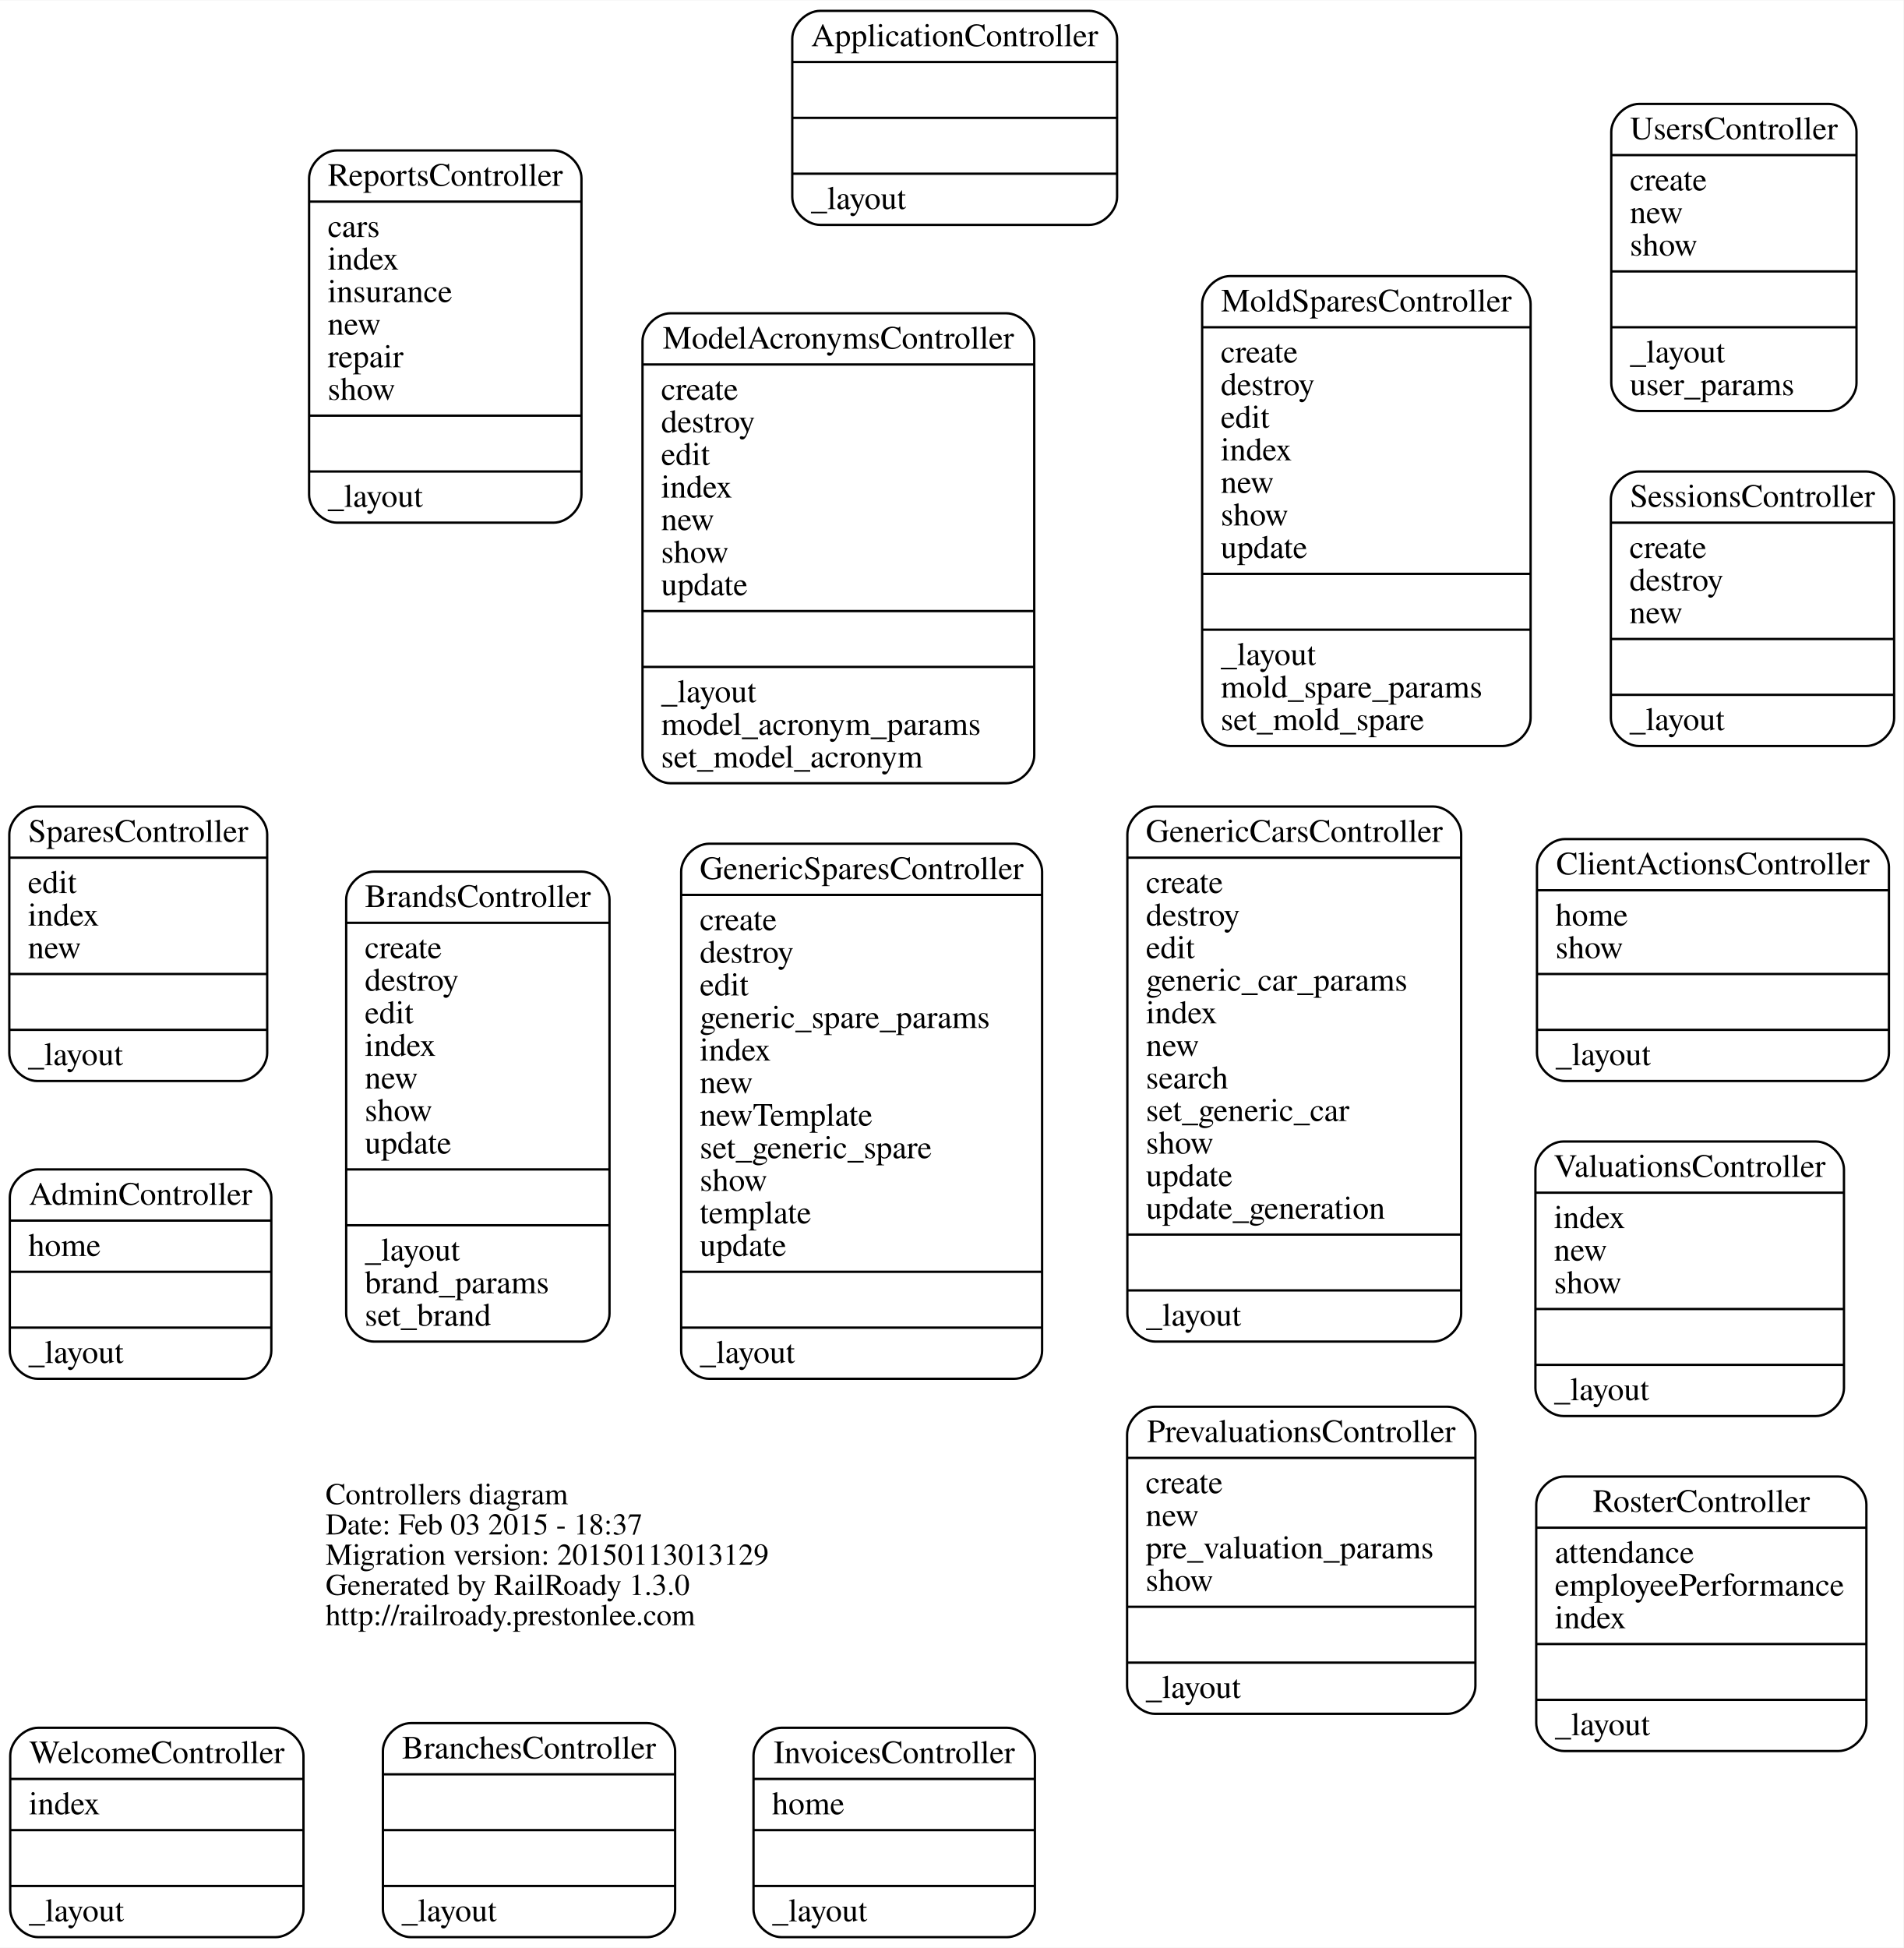
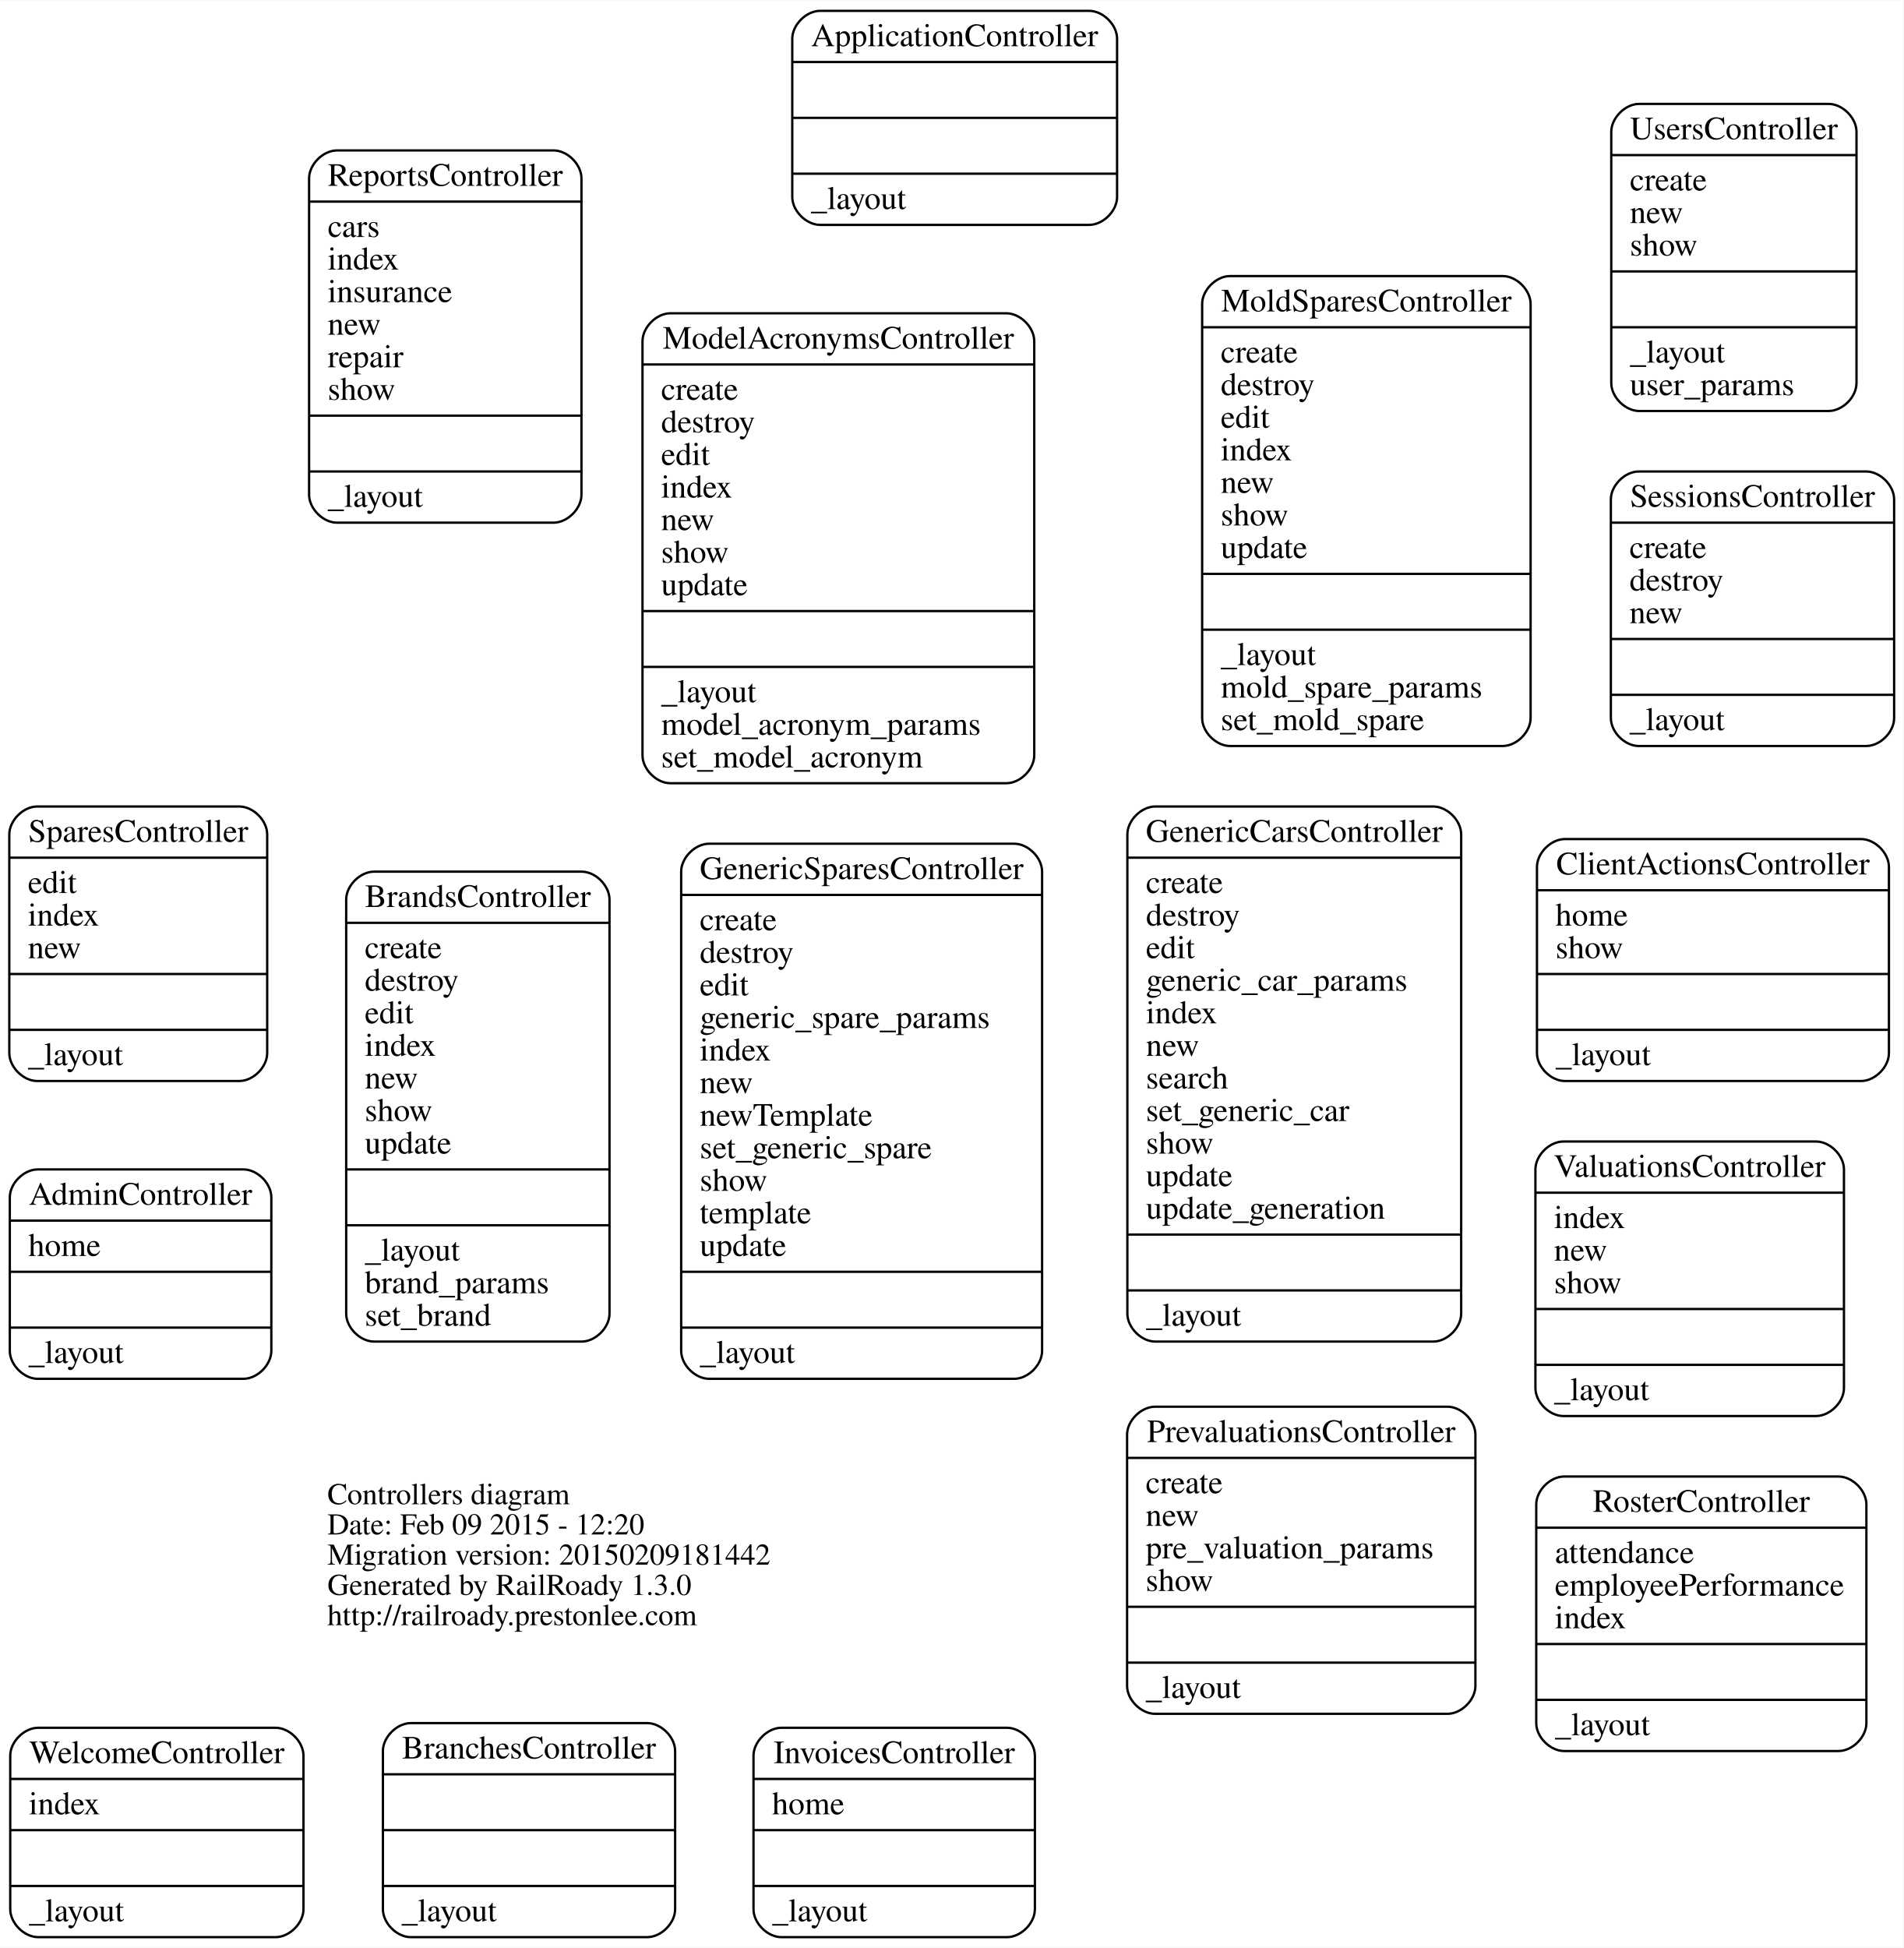
<svg xmlns="http://www.w3.org/2000/svg" width="818pt" height="837pt" viewBox="0.00 0.00 818.32 837.00">
  <g id="graph0" class="graph" transform="scale(1 1) rotate(0) translate(372.435 465.5)">
    <polygon fill="white" stroke="none" points="-372.435,371.5 -372.435,-465.5 445.89,-465.5 445.89,371.5 -372.435,371.5" />
    <g id="node1" class="node">
-       <text text-anchor="start" x="-232.45" y="180.9" font-family="Times,serif" font-size="13.00">Controllers diagram</text>
-       <text text-anchor="start" x="-232.45" y="193.9" font-family="Times,serif" font-size="13.00">Date: Feb 03 2015 - 18:37</text>
-       <text text-anchor="start" x="-232.45" y="206.9" font-family="Times,serif" font-size="13.00">Migration version: 20150113013129</text>
-       <text text-anchor="start" x="-232.45" y="219.9" font-family="Times,serif" font-size="13.00">Generated by RailRoady 1.3.0</text>
-       <text text-anchor="start" x="-232.45" y="232.9" font-family="Times,serif" font-size="13.00">http://railroady.prestonlee.com</text>
+       <text text-anchor="start" x="-231.688" y="180.9" font-family="Times,serif" font-size="13.00">Controllers diagram</text>
+       <text text-anchor="start" x="-231.688" y="193.9" font-family="Times,serif" font-size="13.00">Date: Feb 09 2015 - 12:20</text>
+       <text text-anchor="start" x="-231.688" y="206.9" font-family="Times,serif" font-size="13.00">Migration version: 20150209181442</text>
+       <text text-anchor="start" x="-231.688" y="219.9" font-family="Times,serif" font-size="13.00">Generated by RailRoady 1.3.0</text>
+       <text text-anchor="start" x="-231.688" y="232.9" font-family="Times,serif" font-size="13.00">http://railroady.prestonlee.com</text>
    </g>
    <g id="node2" class="node">
      <path fill="none" stroke="black" d="M-356.217,127C-356.217,127 -267.783,127 -267.783,127 -261.783,127 -255.783,121 -255.783,115 -255.783,115 -255.783,49 -255.783,49 -255.783,43 -261.783,37 -267.783,37 -267.783,37 -356.217,37 -356.217,37 -362.217,37 -368.217,43 -368.217,49 -368.217,49 -368.217,115 -368.217,115 -368.217,121 -362.217,127 -356.217,127" />
      <text text-anchor="middle" x="-312" y="52.2" font-family="Times,serif" font-size="14.00">AdminController</text>
      <polyline fill="none" stroke="black" points="-368.217,59 -255.783,59 " />
      <text text-anchor="start" x="-360.217" y="74.2" font-family="Times,serif" font-size="14.00">home</text>
      <polyline fill="none" stroke="black" points="-368.217,81 -255.783,81 " />
      <polyline fill="none" stroke="black" points="-368.217,105 -255.783,105 " />
      <text text-anchor="start" x="-360.217" y="120.2" font-family="Times,serif" font-size="14.00">_layout</text>
    </g>
    <g id="node3" class="node">
      <path fill="none" stroke="black" d="M-19.821,-369C-19.821,-369 95.821,-369 95.821,-369 101.821,-369 107.821,-375 107.821,-381 107.821,-381 107.821,-449 107.821,-449 107.821,-455 101.821,-461 95.821,-461 95.821,-461 -19.821,-461 -19.821,-461 -25.821,-461 -31.821,-455 -31.821,-449 -31.821,-449 -31.821,-381 -31.821,-381 -31.821,-375 -25.821,-369 -19.821,-369" />
      <text text-anchor="middle" x="38" y="-445.8" font-family="Times,serif" font-size="14.00">ApplicationController</text>
      <polyline fill="none" stroke="black" points="-31.821,-439 107.821,-439 " />
      <polyline fill="none" stroke="black" points="-31.821,-415 107.821,-415 " />
      <polyline fill="none" stroke="black" points="-31.821,-391 107.821,-391 " />
      <text text-anchor="start" x="-23.821" y="-375.8" font-family="Times,serif" font-size="14.00">_layout</text>
    </g>
    <g id="node4" class="node">
      <path fill="none" stroke="black" d="M-195.817,367C-195.817,367 -94.183,367 -94.183,367 -88.183,367 -82.183,361 -82.183,355 -82.183,355 -82.183,287 -82.183,287 -82.183,281 -88.183,275 -94.183,275 -94.183,275 -195.817,275 -195.817,275 -201.817,275 -207.817,281 -207.817,287 -207.817,287 -207.817,355 -207.817,355 -207.817,361 -201.817,367 -195.817,367" />
      <text text-anchor="middle" x="-145" y="290.2" font-family="Times,serif" font-size="14.00">BranchesController</text>
      <polyline fill="none" stroke="black" points="-207.817,297 -82.183,297 " />
      <polyline fill="none" stroke="black" points="-207.817,321 -82.183,321 " />
      <polyline fill="none" stroke="black" points="-207.817,345 -82.183,345 " />
      <text text-anchor="start" x="-199.817" y="360.2" font-family="Times,serif" font-size="14.00">_layout</text>
    </g>
    <g id="node5" class="node">
      <path fill="none" stroke="black" d="M-211.604,111C-211.604,111 -122.396,111 -122.396,111 -116.396,111 -110.396,105 -110.396,99 -110.396,99 -110.396,-79 -110.396,-79 -110.396,-85 -116.396,-91 -122.396,-91 -122.396,-91 -211.604,-91 -211.604,-91 -217.604,-91 -223.604,-85 -223.604,-79 -223.604,-79 -223.604,99 -223.604,99 -223.604,105 -217.604,111 -211.604,111" />
      <text text-anchor="middle" x="-167" y="-75.8" font-family="Times,serif" font-size="14.00">BrandsController</text>
      <polyline fill="none" stroke="black" points="-223.604,-69 -110.396,-69 " />
      <text text-anchor="start" x="-215.604" y="-53.8" font-family="Times,serif" font-size="14.00">create</text>
      <text text-anchor="start" x="-215.604" y="-39.8" font-family="Times,serif" font-size="14.00">destroy</text>
      <text text-anchor="start" x="-215.604" y="-25.8" font-family="Times,serif" font-size="14.00">edit</text>
      <text text-anchor="start" x="-215.604" y="-11.8" font-family="Times,serif" font-size="14.00">index</text>
      <text text-anchor="start" x="-215.604" y="2.2" font-family="Times,serif" font-size="14.00">new</text>
      <text text-anchor="start" x="-215.604" y="16.2" font-family="Times,serif" font-size="14.00">show</text>
      <text text-anchor="start" x="-215.604" y="30.2" font-family="Times,serif" font-size="14.00">update</text>
      <polyline fill="none" stroke="black" points="-223.604,37 -110.396,37 " />
      <polyline fill="none" stroke="black" points="-223.604,61 -110.396,61 " />
      <text text-anchor="start" x="-215.604" y="76.2" font-family="Times,serif" font-size="14.00">_layout</text>
      <text text-anchor="start" x="-215.604" y="90.2" font-family="Times,serif" font-size="14.00">brand_params</text>
      <text text-anchor="start" x="-215.604" y="104.2" font-family="Times,serif" font-size="14.00">set_brand</text>
    </g>
    <g id="node6" class="node">
      <path fill="none" stroke="black" d="M300.341,-1C300.341,-1 427.659,-1 427.659,-1 433.659,-1 439.659,-7 439.659,-13 439.659,-13 439.659,-93 439.659,-93 439.659,-99 433.659,-105 427.659,-105 427.659,-105 300.341,-105 300.341,-105 294.341,-105 288.341,-99 288.341,-93 288.341,-93 288.341,-13 288.341,-13 288.341,-7 294.341,-1 300.341,-1" />
      <text text-anchor="middle" x="364" y="-89.8" font-family="Times,serif" font-size="14.00">ClientActionsController</text>
      <polyline fill="none" stroke="black" points="288.341,-83 439.659,-83 " />
      <text text-anchor="start" x="296.341" y="-67.8" font-family="Times,serif" font-size="14.00">home</text>
      <text text-anchor="start" x="296.341" y="-53.8" font-family="Times,serif" font-size="14.00">show</text>
      <polyline fill="none" stroke="black" points="288.341,-47 439.659,-47 " />
      <polyline fill="none" stroke="black" points="288.341,-23 439.659,-23 " />
      <text text-anchor="start" x="296.341" y="-7.8" font-family="Times,serif" font-size="14.00">_layout</text>
    </g>
    <g id="node7" class="node">
      <path fill="none" stroke="black" d="M124.245,111C124.245,111 243.755,111 243.755,111 249.755,111 255.755,105 255.755,99 255.755,99 255.755,-107 255.755,-107 255.755,-113 249.755,-119 243.755,-119 243.755,-119 124.245,-119 124.245,-119 118.245,-119 112.245,-113 112.245,-107 112.245,-107 112.245,99 112.245,99 112.245,105 118.245,111 124.245,111" />
      <text text-anchor="middle" x="184" y="-103.8" font-family="Times,serif" font-size="14.00">GenericCarsController</text>
      <polyline fill="none" stroke="black" points="112.245,-97 255.755,-97 " />
      <text text-anchor="start" x="120.245" y="-81.8" font-family="Times,serif" font-size="14.00">create</text>
      <text text-anchor="start" x="120.245" y="-67.8" font-family="Times,serif" font-size="14.00">destroy</text>
      <text text-anchor="start" x="120.245" y="-53.8" font-family="Times,serif" font-size="14.00">edit</text>
      <text text-anchor="start" x="120.245" y="-39.8" font-family="Times,serif" font-size="14.00">generic_car_params</text>
      <text text-anchor="start" x="120.245" y="-25.8" font-family="Times,serif" font-size="14.00">index</text>
      <text text-anchor="start" x="120.245" y="-11.8" font-family="Times,serif" font-size="14.00">new</text>
      <text text-anchor="start" x="120.245" y="2.2" font-family="Times,serif" font-size="14.00">search</text>
      <text text-anchor="start" x="120.245" y="16.2" font-family="Times,serif" font-size="14.00">set_generic_car</text>
      <text text-anchor="start" x="120.245" y="30.2" font-family="Times,serif" font-size="14.00">show</text>
      <text text-anchor="start" x="120.245" y="44.2" font-family="Times,serif" font-size="14.00">update</text>
      <text text-anchor="start" x="120.245" y="58.2" font-family="Times,serif" font-size="14.00">update_generation</text>
      <polyline fill="none" stroke="black" points="112.245,65 255.755,65 " />
      <polyline fill="none" stroke="black" points="112.245,89 255.755,89 " />
      <text text-anchor="start" x="120.245" y="104.2" font-family="Times,serif" font-size="14.00">_layout</text>
    </g>
    <g id="node8" class="node">
      <path fill="none" stroke="black" d="M-67.586,127C-67.586,127 63.586,127 63.586,127 69.586,127 75.586,121 75.586,115 75.586,115 75.586,-91 75.586,-91 75.586,-97 69.586,-103 63.586,-103 63.586,-103 -67.586,-103 -67.586,-103 -73.586,-103 -79.586,-97 -79.586,-91 -79.586,-91 -79.586,115 -79.586,115 -79.586,121 -73.586,127 -67.586,127" />
      <text text-anchor="middle" x="-2" y="-87.8" font-family="Times,serif" font-size="14.00">GenericSparesController</text>
      <polyline fill="none" stroke="black" points="-79.586,-81 75.586,-81 " />
      <text text-anchor="start" x="-71.586" y="-65.8" font-family="Times,serif" font-size="14.00">create</text>
      <text text-anchor="start" x="-71.586" y="-51.8" font-family="Times,serif" font-size="14.00">destroy</text>
      <text text-anchor="start" x="-71.586" y="-37.8" font-family="Times,serif" font-size="14.00">edit</text>
      <text text-anchor="start" x="-71.586" y="-23.8" font-family="Times,serif" font-size="14.00">generic_spare_params</text>
      <text text-anchor="start" x="-71.586" y="-9.8" font-family="Times,serif" font-size="14.00">index</text>
      <text text-anchor="start" x="-71.586" y="4.2" font-family="Times,serif" font-size="14.00">new</text>
      <text text-anchor="start" x="-71.586" y="18.2" font-family="Times,serif" font-size="14.00">newTemplate</text>
      <text text-anchor="start" x="-71.586" y="32.2" font-family="Times,serif" font-size="14.00">set_generic_spare</text>
      <text text-anchor="start" x="-71.586" y="46.2" font-family="Times,serif" font-size="14.00">show</text>
      <text text-anchor="start" x="-71.586" y="60.2" font-family="Times,serif" font-size="14.00">template</text>
      <text text-anchor="start" x="-71.586" y="74.2" font-family="Times,serif" font-size="14.00">update</text>
      <polyline fill="none" stroke="black" points="-79.586,81 75.586,81 " />
      <polyline fill="none" stroke="black" points="-79.586,105 75.586,105 " />
      <text text-anchor="start" x="-71.586" y="120.2" font-family="Times,serif" font-size="14.00">_layout</text>
    </g>
    <g id="node9" class="node">
      <path fill="none" stroke="black" d="M-36.486,367C-36.486,367 60.486,367 60.486,367 66.486,367 72.486,361 72.486,355 72.486,355 72.486,289 72.486,289 72.486,283 66.486,277 60.486,277 60.486,277 -36.486,277 -36.486,277 -42.486,277 -48.486,283 -48.486,289 -48.486,289 -48.486,355 -48.486,355 -48.486,361 -42.486,367 -36.486,367" />
      <text text-anchor="middle" x="12" y="292.2" font-family="Times,serif" font-size="14.00">InvoicesController</text>
      <polyline fill="none" stroke="black" points="-48.486,299 72.486,299 " />
      <text text-anchor="start" x="-40.486" y="314.2" font-family="Times,serif" font-size="14.00">home</text>
      <polyline fill="none" stroke="black" points="-48.486,321 72.486,321 " />
      <polyline fill="none" stroke="black" points="-48.486,345 72.486,345 " />
      <text text-anchor="start" x="-40.486" y="360.2" font-family="Times,serif" font-size="14.00">_layout</text>
    </g>
    <g id="node10" class="node">
      <path fill="none" stroke="black" d="M-84.21,-129C-84.21,-129 60.21,-129 60.21,-129 66.21,-129 72.21,-135 72.21,-141 72.21,-141 72.21,-319 72.21,-319 72.21,-325 66.21,-331 60.21,-331 60.21,-331 -84.21,-331 -84.21,-331 -90.21,-331 -96.21,-325 -96.21,-319 -96.21,-319 -96.21,-141 -96.21,-141 -96.21,-135 -90.21,-129 -84.21,-129" />
      <text text-anchor="middle" x="-12" y="-315.8" font-family="Times,serif" font-size="14.00">ModelAcronymsController</text>
      <polyline fill="none" stroke="black" points="-96.21,-309 72.21,-309 " />
      <text text-anchor="start" x="-88.21" y="-293.8" font-family="Times,serif" font-size="14.00">create</text>
      <text text-anchor="start" x="-88.21" y="-279.8" font-family="Times,serif" font-size="14.00">destroy</text>
      <text text-anchor="start" x="-88.21" y="-265.8" font-family="Times,serif" font-size="14.00">edit</text>
      <text text-anchor="start" x="-88.21" y="-251.8" font-family="Times,serif" font-size="14.00">index</text>
      <text text-anchor="start" x="-88.21" y="-237.8" font-family="Times,serif" font-size="14.00">new</text>
      <text text-anchor="start" x="-88.21" y="-223.8" font-family="Times,serif" font-size="14.00">show</text>
      <text text-anchor="start" x="-88.21" y="-209.8" font-family="Times,serif" font-size="14.00">update</text>
      <polyline fill="none" stroke="black" points="-96.21,-203 72.21,-203 " />
      <polyline fill="none" stroke="black" points="-96.21,-179 72.21,-179 " />
      <text text-anchor="start" x="-88.21" y="-163.8" font-family="Times,serif" font-size="14.00">_layout</text>
      <text text-anchor="start" x="-88.21" y="-149.8" font-family="Times,serif" font-size="14.00">model_acronym_params</text>
      <text text-anchor="start" x="-88.21" y="-135.8" font-family="Times,serif" font-size="14.00">set_model_acronym</text>
    </g>
    <g id="node11" class="node">
      <path fill="none" stroke="black" d="M156.396,-145C156.396,-145 273.604,-145 273.604,-145 279.604,-145 285.604,-151 285.604,-157 285.604,-157 285.604,-335 285.604,-335 285.604,-341 279.604,-347 273.604,-347 273.604,-347 156.396,-347 156.396,-347 150.396,-347 144.396,-341 144.396,-335 144.396,-335 144.396,-157 144.396,-157 144.396,-151 150.396,-145 156.396,-145" />
      <text text-anchor="middle" x="215" y="-331.8" font-family="Times,serif" font-size="14.00">MoldSparesController</text>
      <polyline fill="none" stroke="black" points="144.396,-325 285.604,-325 " />
      <text text-anchor="start" x="152.396" y="-309.8" font-family="Times,serif" font-size="14.00">create</text>
      <text text-anchor="start" x="152.396" y="-295.8" font-family="Times,serif" font-size="14.00">destroy</text>
      <text text-anchor="start" x="152.396" y="-281.8" font-family="Times,serif" font-size="14.00">edit</text>
      <text text-anchor="start" x="152.396" y="-267.8" font-family="Times,serif" font-size="14.00">index</text>
      <text text-anchor="start" x="152.396" y="-253.8" font-family="Times,serif" font-size="14.00">new</text>
      <text text-anchor="start" x="152.396" y="-239.8" font-family="Times,serif" font-size="14.00">show</text>
      <text text-anchor="start" x="152.396" y="-225.8" font-family="Times,serif" font-size="14.00">update</text>
      <polyline fill="none" stroke="black" points="144.396,-219 285.604,-219 " />
      <polyline fill="none" stroke="black" points="144.396,-195 285.604,-195 " />
      <text text-anchor="start" x="152.396" y="-179.8" font-family="Times,serif" font-size="14.00">_layout</text>
      <text text-anchor="start" x="152.396" y="-165.8" font-family="Times,serif" font-size="14.00">mold_spare_params</text>
      <text text-anchor="start" x="152.396" y="-151.8" font-family="Times,serif" font-size="14.00">set_mold_spare</text>
    </g>
    <g id="node12" class="node">
      <path fill="none" stroke="black" d="M124.124,271C124.124,271 249.876,271 249.876,271 255.876,271 261.876,265 261.876,259 261.876,259 261.876,151 261.876,151 261.876,145 255.876,139 249.876,139 249.876,139 124.124,139 124.124,139 118.124,139 112.124,145 112.124,151 112.124,151 112.124,259 112.124,259 112.124,265 118.124,271 124.124,271" />
      <text text-anchor="middle" x="187" y="154.2" font-family="Times,serif" font-size="14.00">PrevaluationsController</text>
      <polyline fill="none" stroke="black" points="112.124,161 261.876,161 " />
      <text text-anchor="start" x="120.124" y="176.2" font-family="Times,serif" font-size="14.00">create</text>
      <text text-anchor="start" x="120.124" y="190.2" font-family="Times,serif" font-size="14.00">new</text>
      <text text-anchor="start" x="120.124" y="204.2" font-family="Times,serif" font-size="14.00">pre_valuation_params</text>
      <text text-anchor="start" x="120.124" y="218.2" font-family="Times,serif" font-size="14.00">show</text>
      <polyline fill="none" stroke="black" points="112.124,225 261.876,225 " />
      <polyline fill="none" stroke="black" points="112.124,249 261.876,249 " />
      <text text-anchor="start" x="120.124" y="264.2" font-family="Times,serif" font-size="14.00">_layout</text>
    </g>
    <g id="node13" class="node">
      <path fill="none" stroke="black" d="M-227.548,-241C-227.548,-241 -134.452,-241 -134.452,-241 -128.452,-241 -122.452,-247 -122.452,-253 -122.452,-253 -122.452,-389 -122.452,-389 -122.452,-395 -128.452,-401 -134.452,-401 -134.452,-401 -227.548,-401 -227.548,-401 -233.548,-401 -239.548,-395 -239.548,-389 -239.548,-389 -239.548,-253 -239.548,-253 -239.548,-247 -233.548,-241 -227.548,-241" />
      <text text-anchor="middle" x="-181" y="-385.8" font-family="Times,serif" font-size="14.00">ReportsController</text>
      <polyline fill="none" stroke="black" points="-239.548,-379 -122.452,-379 " />
      <text text-anchor="start" x="-231.548" y="-363.8" font-family="Times,serif" font-size="14.00">cars</text>
      <text text-anchor="start" x="-231.548" y="-349.8" font-family="Times,serif" font-size="14.00">index</text>
      <text text-anchor="start" x="-231.548" y="-335.8" font-family="Times,serif" font-size="14.00">insurance</text>
      <text text-anchor="start" x="-231.548" y="-321.8" font-family="Times,serif" font-size="14.00">new</text>
      <text text-anchor="start" x="-231.548" y="-307.8" font-family="Times,serif" font-size="14.00">repair</text>
      <text text-anchor="start" x="-231.548" y="-293.8" font-family="Times,serif" font-size="14.00">show</text>
      <polyline fill="none" stroke="black" points="-239.548,-287 -122.452,-287 " />
      <polyline fill="none" stroke="black" points="-239.548,-263 -122.452,-263 " />
      <text text-anchor="start" x="-231.548" y="-247.8" font-family="Times,serif" font-size="14.00">_layout</text>
    </g>
    <g id="node14" class="node">
      <path fill="none" stroke="black" d="M300.031,287C300.031,287 417.969,287 417.969,287 423.969,287 429.969,281 429.969,275 429.969,275 429.969,181 429.969,181 429.969,175 423.969,169 417.969,169 417.969,169 300.031,169 300.031,169 294.031,169 288.031,175 288.031,181 288.031,181 288.031,275 288.031,275 288.031,281 294.031,287 300.031,287" />
      <text text-anchor="middle" x="359" y="184.2" font-family="Times,serif" font-size="14.00">RosterController</text>
      <polyline fill="none" stroke="black" points="288.031,191 429.969,191 " />
      <text text-anchor="start" x="296.031" y="206.2" font-family="Times,serif" font-size="14.00">attendance</text>
      <text text-anchor="start" x="296.031" y="220.2" font-family="Times,serif" font-size="14.00">employeePerformance</text>
      <text text-anchor="start" x="296.031" y="234.2" font-family="Times,serif" font-size="14.00">index</text>
      <polyline fill="none" stroke="black" points="288.031,241 429.969,241 " />
      <polyline fill="none" stroke="black" points="288.031,265 429.969,265 " />
      <text text-anchor="start" x="296.031" y="280.2" font-family="Times,serif" font-size="14.00">_layout</text>
    </g>
    <g id="node15" class="node">
      <path fill="none" stroke="black" d="M332.11,-145C332.11,-145 429.89,-145 429.89,-145 435.89,-145 441.89,-151 441.89,-157 441.89,-157 441.89,-251 441.89,-251 441.89,-257 435.89,-263 429.89,-263 429.89,-263 332.11,-263 332.11,-263 326.11,-263 320.11,-257 320.11,-251 320.11,-251 320.11,-157 320.11,-157 320.11,-151 326.11,-145 332.11,-145" />
      <text text-anchor="middle" x="381" y="-247.8" font-family="Times,serif" font-size="14.00">SessionsController</text>
      <polyline fill="none" stroke="black" points="320.11,-241 441.89,-241 " />
      <text text-anchor="start" x="328.11" y="-225.8" font-family="Times,serif" font-size="14.00">create</text>
      <text text-anchor="start" x="328.11" y="-211.8" font-family="Times,serif" font-size="14.00">destroy</text>
      <text text-anchor="start" x="328.11" y="-197.8" font-family="Times,serif" font-size="14.00">new</text>
      <polyline fill="none" stroke="black" points="320.11,-191 441.89,-191 " />
      <polyline fill="none" stroke="black" points="320.11,-167 441.89,-167 " />
      <text text-anchor="start" x="328.11" y="-151.8" font-family="Times,serif" font-size="14.00">_layout</text>
    </g>
    <g id="node16" class="node">
      <path fill="none" stroke="black" d="M-356.435,-1C-356.435,-1 -269.565,-1 -269.565,-1 -263.565,-1 -257.565,-7 -257.565,-13 -257.565,-13 -257.565,-107 -257.565,-107 -257.565,-113 -263.565,-119 -269.565,-119 -269.565,-119 -356.435,-119 -356.435,-119 -362.435,-119 -368.435,-113 -368.435,-107 -368.435,-107 -368.435,-13 -368.435,-13 -368.435,-7 -362.435,-1 -356.435,-1" />
      <text text-anchor="middle" x="-313" y="-103.8" font-family="Times,serif" font-size="14.00">SparesController</text>
      <polyline fill="none" stroke="black" points="-368.435,-97 -257.565,-97 " />
      <text text-anchor="start" x="-360.435" y="-81.8" font-family="Times,serif" font-size="14.00">edit</text>
      <text text-anchor="start" x="-360.435" y="-67.8" font-family="Times,serif" font-size="14.00">index</text>
      <text text-anchor="start" x="-360.435" y="-53.8" font-family="Times,serif" font-size="14.00">new</text>
      <polyline fill="none" stroke="black" points="-368.435,-47 -257.565,-47 " />
      <polyline fill="none" stroke="black" points="-368.435,-23 -257.565,-23 " />
      <text text-anchor="start" x="-360.435" y="-7.8" font-family="Times,serif" font-size="14.00">_layout</text>
    </g>
    <g id="node17" class="node">
      <path fill="none" stroke="black" d="M332.286,-289C332.286,-289 413.714,-289 413.714,-289 419.714,-289 425.714,-295 425.714,-301 425.714,-301 425.714,-409 425.714,-409 425.714,-415 419.714,-421 413.714,-421 413.714,-421 332.286,-421 332.286,-421 326.286,-421 320.286,-415 320.286,-409 320.286,-409 320.286,-301 320.286,-301 320.286,-295 326.286,-289 332.286,-289" />
      <text text-anchor="middle" x="373" y="-405.8" font-family="Times,serif" font-size="14.00">UsersController</text>
      <polyline fill="none" stroke="black" points="320.286,-399 425.714,-399 " />
      <text text-anchor="start" x="328.286" y="-383.8" font-family="Times,serif" font-size="14.00">create</text>
      <text text-anchor="start" x="328.286" y="-369.8" font-family="Times,serif" font-size="14.00">new</text>
      <text text-anchor="start" x="328.286" y="-355.8" font-family="Times,serif" font-size="14.00">show</text>
      <polyline fill="none" stroke="black" points="320.286,-349 425.714,-349 " />
      <polyline fill="none" stroke="black" points="320.286,-325 425.714,-325 " />
      <text text-anchor="start" x="328.286" y="-309.8" font-family="Times,serif" font-size="14.00">_layout</text>
      <text text-anchor="start" x="328.286" y="-295.8" font-family="Times,serif" font-size="14.00">user_params</text>
    </g>
    <g id="node18" class="node">
      <path fill="none" stroke="black" d="M299.676,143C299.676,143 408.324,143 408.324,143 414.324,143 420.324,137 420.324,131 420.324,131 420.324,37 420.324,37 420.324,31 414.324,25 408.324,25 408.324,25 299.676,25 299.676,25 293.676,25 287.676,31 287.676,37 287.676,37 287.676,131 287.676,131 287.676,137 293.676,143 299.676,143" />
      <text text-anchor="middle" x="354" y="40.2" font-family="Times,serif" font-size="14.00">ValuationsController</text>
      <polyline fill="none" stroke="black" points="287.676,47 420.324,47 " />
      <text text-anchor="start" x="295.676" y="62.2" font-family="Times,serif" font-size="14.00">index</text>
      <text text-anchor="start" x="295.676" y="76.2" font-family="Times,serif" font-size="14.00">new</text>
      <text text-anchor="start" x="295.676" y="90.2" font-family="Times,serif" font-size="14.00">show</text>
      <polyline fill="none" stroke="black" points="287.676,97 420.324,97 " />
      <polyline fill="none" stroke="black" points="287.676,121 420.324,121 " />
      <text text-anchor="start" x="295.676" y="136.2" font-family="Times,serif" font-size="14.00">_layout</text>
    </g>
    <g id="node19" class="node">
      <path fill="none" stroke="black" d="M-356.033,367C-356.033,367 -253.967,367 -253.967,367 -247.967,367 -241.967,361 -241.967,355 -241.967,355 -241.967,289 -241.967,289 -241.967,283 -247.967,277 -253.967,277 -253.967,277 -356.033,277 -356.033,277 -362.033,277 -368.033,283 -368.033,289 -368.033,289 -368.033,355 -368.033,355 -368.033,361 -362.033,367 -356.033,367" />
      <text text-anchor="middle" x="-305" y="292.2" font-family="Times,serif" font-size="14.00">WelcomeController</text>
      <polyline fill="none" stroke="black" points="-368.033,299 -241.967,299 " />
      <text text-anchor="start" x="-360.033" y="314.2" font-family="Times,serif" font-size="14.00">index</text>
      <polyline fill="none" stroke="black" points="-368.033,321 -241.967,321 " />
      <polyline fill="none" stroke="black" points="-368.033,345 -241.967,345 " />
      <text text-anchor="start" x="-360.033" y="360.2" font-family="Times,serif" font-size="14.00">_layout</text>
    </g>
  </g>
</svg>
